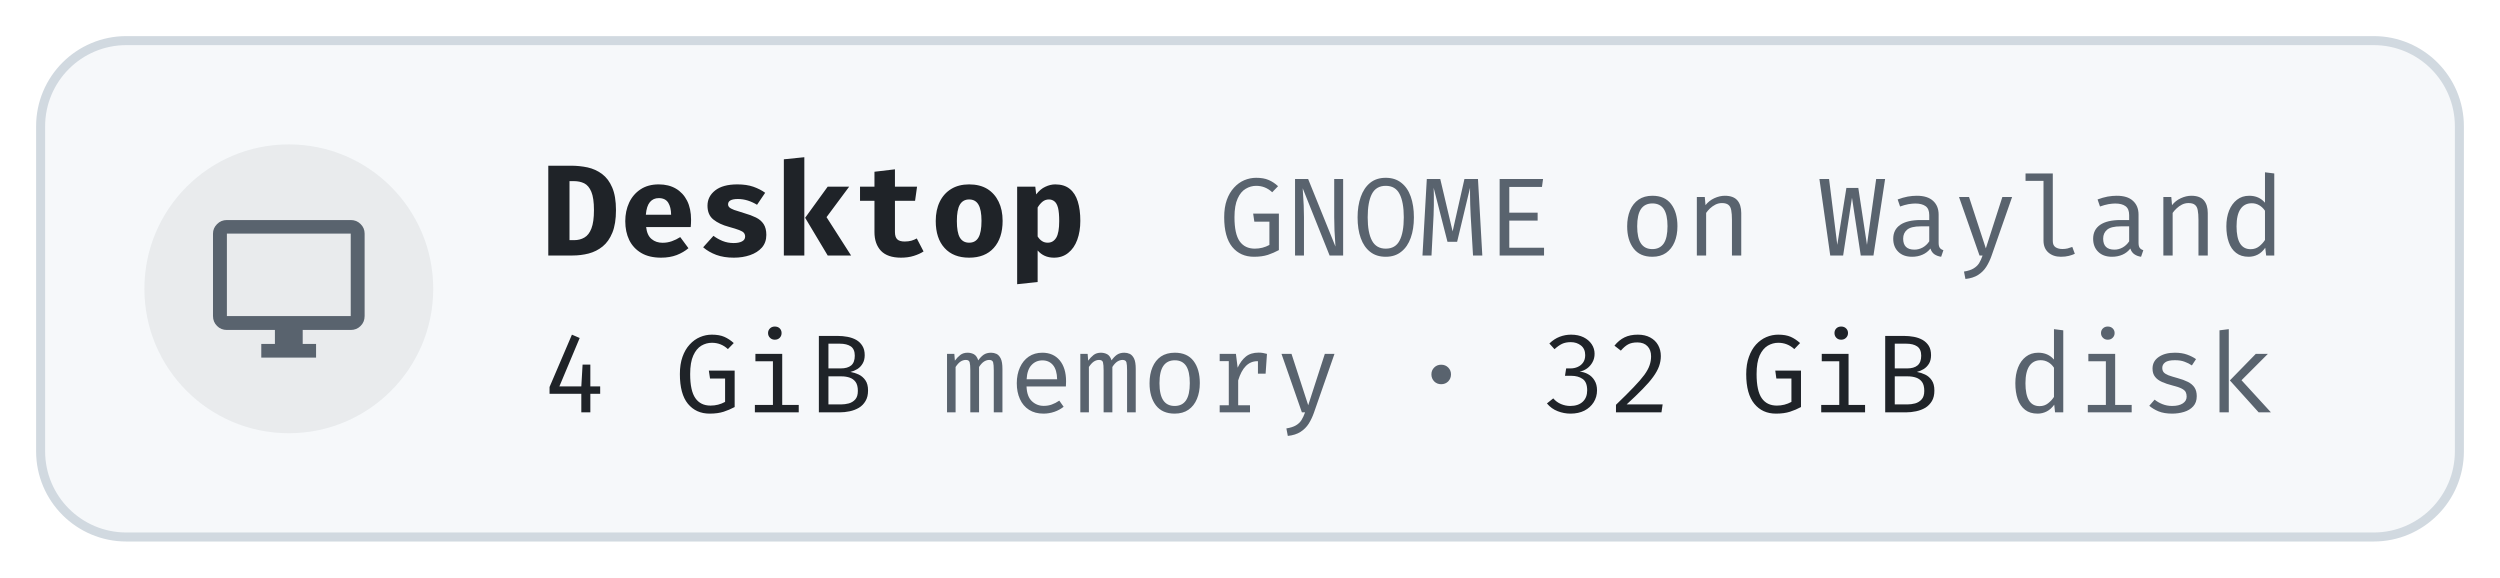
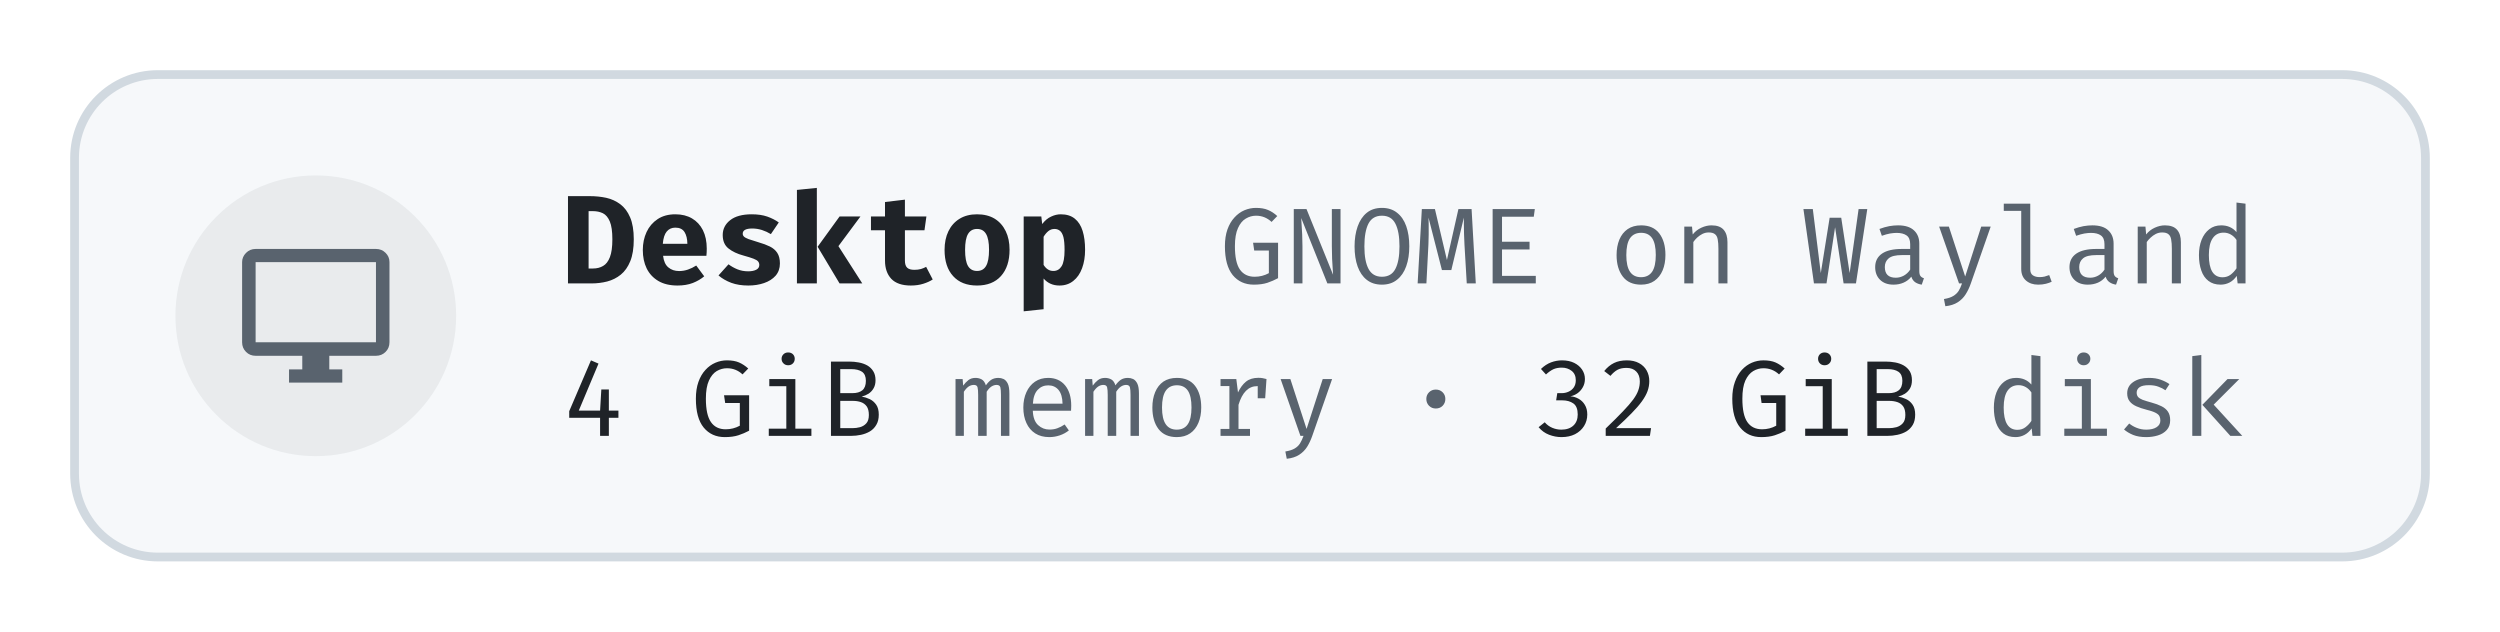
- <svg xmlns="http://www.w3.org/2000/svg" width="277" height="64" viewBox="0 0 277 64">
-   <g transform="translate(4 4)">
+ <svg xmlns="http://www.w3.org/2000/svg" width="285" height="72" viewBox="0 0 285 72">
+   <g transform="translate(8 8)">
    <rect x=".5" y=".5" width="268" height="55" rx="9.5" fill="#f6f8fa" stroke="#d1d9e0" />
    <circle cx="28" cy="28" r="16" fill="#1f2328" fill-opacity=".06" />
    <path fill="#59636e" d="M34.86 31.02H21.14V21.88H34.86ZM34.86 20.38H21.14Q20.49 20.38 20.05 20.83Q19.6 21.28 19.6 21.88V31.02Q19.6 31.67 20.05 32.12Q20.49 32.56 21.14 32.56H26.46V34.11H24.95V35.62H31.02V34.11H29.54V32.56H34.86Q35.51 32.56 35.95 32.12Q36.4 31.68 36.4 31.02V21.88Q36.4 21.26 35.95 20.82Q35.51 20.38 34.86 20.38Z" />
    <path fill="#1f2328" d="M64.25 19.28Q64.25 20.8 63.85 21.78Q63.45 22.76 62.77 23.31Q62.09 23.86 61.22 24.09Q60.36 24.31 59.43 24.31H56.75V14.36H59.26Q60.21 14.36 61.11 14.55Q62 14.75 62.71 15.28Q63.42 15.81 63.83 16.77Q64.25 17.74 64.25 19.28ZM61.81 19.28Q61.81 17.94 61.52 17.25Q61.23 16.56 60.73 16.31Q60.23 16.07 59.6 16.07H59.1V22.61H59.6Q60.26 22.61 60.75 22.32Q61.25 22.04 61.53 21.31Q61.81 20.59 61.81 19.28ZM67.59 21.16Q67.7 22.09 68.2 22.49Q68.69 22.9 69.42 22.9Q69.94 22.9 70.43 22.73Q70.92 22.56 71.37 22.27L72.28 23.5Q71.74 23.96 70.98 24.26Q70.22 24.55 69.24 24.55Q67.93 24.55 67.05 24.03Q66.17 23.51 65.72 22.6Q65.28 21.69 65.28 20.5Q65.28 19.38 65.71 18.45Q66.14 17.53 66.97 16.98Q67.8 16.43 68.99 16.43Q70.09 16.43 70.89 16.9Q71.69 17.37 72.13 18.24Q72.57 19.12 72.57 20.34Q72.57 20.54 72.56 20.76Q72.55 20.98 72.53 21.16ZM68.99 17.95Q68.38 17.95 68.01 18.39Q67.64 18.83 67.56 19.79H70.36Q70.35 18.96 70.04 18.46Q69.72 17.95 68.99 17.95ZM77.29 22.93Q77.86 22.93 78.21 22.75Q78.56 22.57 78.56 22.21Q78.56 21.97 78.42 21.8Q78.29 21.64 77.9 21.49Q77.51 21.34 76.75 21.13Q75.7 20.85 75.04 20.32Q74.39 19.8 74.39 18.79Q74.39 17.77 75.24 17.1Q76.09 16.43 77.7 16.43Q78.72 16.43 79.47 16.69Q80.23 16.96 80.78 17.36L79.88 18.69Q79.41 18.4 78.86 18.22Q78.31 18.05 77.76 18.05Q76.67 18.05 76.67 18.64Q76.67 18.83 76.81 18.97Q76.95 19.11 77.34 19.26Q77.73 19.4 78.47 19.62Q79.21 19.83 79.76 20.1Q80.31 20.37 80.61 20.83Q80.91 21.29 80.91 22.03Q80.91 22.86 80.42 23.43Q79.92 23.99 79.1 24.27Q78.29 24.55 77.31 24.55Q76.2 24.55 75.36 24.24Q74.51 23.92 73.91 23.4L75.05 22.13Q75.5 22.47 76.06 22.7Q76.63 22.93 77.29 22.93ZM85.12 13.42V24.31H82.85V13.65ZM90.09 16.68 87.58 20.06 90.3 24.31H87.71L85.21 20.13L87.71 16.68ZM98.33 23.86Q97.89 24.15 97.25 24.35Q96.62 24.55 95.83 24.55Q94.34 24.55 93.61 23.79Q92.89 23.02 92.89 21.71V18.25H91.29V16.68H92.89V15.03L95.16 14.76V16.68H97.61L97.39 18.25H95.16V21.71Q95.16 22.28 95.42 22.52Q95.67 22.76 96.24 22.76Q96.64 22.76 96.98 22.67Q97.31 22.57 97.58 22.42ZM103.38 16.43Q104.56 16.43 105.39 16.93Q106.21 17.44 106.65 18.35Q107.09 19.25 107.09 20.47Q107.09 22.38 106.11 23.47Q105.14 24.55 103.38 24.55Q101.63 24.55 100.66 23.48Q99.68 22.41 99.68 20.49Q99.68 19.27 100.12 18.36Q100.56 17.45 101.39 16.94Q102.22 16.43 103.38 16.43ZM103.38 18.1Q102.69 18.1 102.35 18.68Q102.02 19.25 102.02 20.49Q102.02 21.75 102.35 22.32Q102.69 22.89 103.38 22.89Q104.08 22.89 104.41 22.32Q104.75 21.75 104.75 20.47Q104.75 19.24 104.41 18.67Q104.08 18.1 103.38 18.1ZM112.92 16.43Q113.92 16.43 114.53 16.93Q115.14 17.42 115.42 18.33Q115.7 19.23 115.7 20.47Q115.7 21.65 115.36 22.57Q115.02 23.5 114.36 24.02Q113.71 24.55 112.78 24.55Q111.66 24.55 110.97 23.75V27.25L108.7 27.49V16.68H110.71L110.81 17.54Q111.27 16.94 111.83 16.69Q112.38 16.43 112.92 16.43ZM112.22 18.1Q111.82 18.1 111.52 18.34Q111.22 18.58 110.97 18.99V22.2Q111.2 22.56 111.47 22.72Q111.73 22.89 112.09 22.89Q112.69 22.89 113.03 22.34Q113.36 21.79 113.36 20.5Q113.36 19.55 113.23 19.03Q113.09 18.51 112.83 18.31Q112.57 18.1 112.22 18.1Z" />
    <path fill="#59636e" d="M134.94 24.45Q133.43 24.45 132.53 23.36Q131.64 22.26 131.64 20.07Q131.64 18.97 131.93 18.15Q132.22 17.34 132.73 16.79Q133.23 16.24 133.86 15.97Q134.5 15.7 135.18 15.7Q136.01 15.7 136.56 15.94Q137.11 16.17 137.61 16.63L136.96 17.3Q136.2 16.59 135.19 16.59Q134.57 16.59 134.02 16.92Q133.47 17.24 133.13 18Q132.78 18.76 132.78 20.07Q132.78 21.91 133.35 22.73Q133.93 23.55 135.03 23.55Q135.9 23.55 136.65 23.14V20.56H134.98L134.85 19.67H137.7V23.71Q137.13 24.02 136.48 24.24Q135.83 24.45 134.94 24.45ZM143.32 24.31 140.34 16.86Q140.34 17.04 140.38 17.55Q140.42 18.07 140.45 18.74Q140.48 19.4 140.48 20.06V24.31H139.49V15.83H140.94L143.97 23.32Q143.96 23.14 143.93 22.66Q143.89 22.18 143.86 21.51Q143.83 20.84 143.83 20.07V15.83H144.82V24.31ZM152.66 20.08Q152.66 21.37 152.31 22.35Q151.96 23.34 151.26 23.89Q150.57 24.45 149.54 24.45Q148.5 24.45 147.81 23.9Q147.12 23.36 146.77 22.38Q146.42 21.4 146.42 20.09Q146.42 18.81 146.77 17.82Q147.12 16.82 147.81 16.26Q148.5 15.7 149.54 15.7Q150.57 15.7 151.26 16.25Q151.96 16.79 152.31 17.78Q152.66 18.77 152.66 20.08ZM151.54 20.08Q151.54 18.39 151.07 17.49Q150.61 16.59 149.54 16.59Q148.47 16.59 148 17.5Q147.54 18.4 147.54 20.09Q147.54 21.78 148.02 22.67Q148.5 23.55 149.54 23.55Q150.61 23.55 151.07 22.66Q151.54 21.77 151.54 20.08ZM159.76 15.83 160.24 24.31H159.21L158.95 19.88Q158.92 19.29 158.9 18.68Q158.89 18.06 158.88 17.56Q158.87 17.06 158.88 16.81L157.45 22.79H156.38L154.85 16.81Q154.86 17.05 154.87 17.58Q154.87 18.1 154.87 18.72Q154.86 19.34 154.84 19.87L154.61 24.31H153.61L154.09 15.83H155.58L156.95 21.64L158.26 15.83ZM163.23 16.71V19.56H166.37V20.44H163.23V23.45H167.08V24.31H162.16V15.83H166.97L166.85 16.71ZM179.09 17.69Q180.46 17.69 181.16 18.61Q181.86 19.53 181.86 21.06Q181.86 22.06 181.54 22.82Q181.22 23.58 180.6 24.02Q179.98 24.45 179.08 24.45Q177.7 24.45 177 23.53Q176.29 22.6 176.29 21.08Q176.29 20.08 176.61 19.31Q176.93 18.55 177.55 18.12Q178.18 17.69 179.09 17.69ZM179.09 18.54Q178.25 18.54 177.82 19.16Q177.4 19.78 177.4 21.08Q177.4 22.36 177.82 22.98Q178.24 23.6 179.08 23.6Q179.91 23.6 180.34 22.98Q180.76 22.36 180.76 21.06Q180.76 19.77 180.34 19.15Q179.92 18.54 179.09 18.54ZM184.01 24.31V17.83H184.89L184.97 18.73Q185.36 18.23 185.95 17.96Q186.54 17.69 187.11 17.69Q188.06 17.69 188.5 18.2Q188.93 18.7 188.93 19.6V24.31H187.9V20.36Q187.9 19.7 187.82 19.29Q187.75 18.89 187.51 18.7Q187.27 18.5 186.79 18.5Q186.41 18.5 186.07 18.67Q185.74 18.84 185.47 19.09Q185.21 19.34 185.04 19.59V24.31ZM204.87 15.83 203.58 24.31H202.17L201.2 17.91L200.22 24.31H198.79L197.59 15.83H198.66L199.57 23.13L200.58 16.82H201.9L202.86 23.13L203.88 15.83ZM210.8 22.89Q210.8 23.29 210.93 23.46Q211.06 23.64 211.33 23.72L211.08 24.45Q210.66 24.39 210.34 24.18Q210.03 23.97 209.89 23.54Q209.54 23.99 209.01 24.22Q208.49 24.45 207.86 24.45Q206.89 24.45 206.33 23.9Q205.77 23.35 205.77 22.45Q205.77 21.45 206.55 20.91Q207.33 20.38 208.81 20.38H209.76V19.83Q209.76 19.13 209.35 18.84Q208.94 18.55 208.22 18.55Q207.9 18.55 207.46 18.62Q207.03 18.7 206.53 18.88L206.26 18.1Q206.85 17.88 207.38 17.78Q207.9 17.69 208.38 17.69Q209.58 17.69 210.19 18.26Q210.8 18.82 210.8 19.78ZM208.12 23.66Q208.6 23.66 209.04 23.42Q209.47 23.18 209.76 22.74V21.08H208.82Q207.75 21.08 207.31 21.45Q206.87 21.82 206.87 22.44Q206.87 23.66 208.12 23.66ZM218.94 17.83 216.66 24.35Q216.43 25.01 216.08 25.56Q215.74 26.1 215.18 26.46Q214.62 26.82 213.77 26.91L213.61 26.09Q214.28 25.98 214.66 25.75Q215.05 25.52 215.28 25.17Q215.5 24.81 215.67 24.31H215.33L213.06 17.83H214.17L216.03 23.52L217.86 17.83ZM223.45 15.22V22.71Q223.45 23.19 223.75 23.39Q224.05 23.59 224.52 23.59Q224.81 23.59 225.08 23.53Q225.35 23.46 225.61 23.36L225.89 24.12Q225.62 24.25 225.23 24.35Q224.84 24.45 224.35 24.45Q223.49 24.45 222.95 23.97Q222.42 23.5 222.42 22.65V16.04H220.43V15.22ZM232.95 22.89Q232.95 23.29 233.08 23.46Q233.21 23.64 233.48 23.72L233.23 24.45Q232.81 24.39 232.5 24.18Q232.18 23.97 232.04 23.54Q231.69 23.99 231.17 24.22Q230.64 24.45 230.01 24.45Q229.04 24.45 228.48 23.9Q227.92 23.35 227.92 22.45Q227.92 21.45 228.7 20.91Q229.48 20.38 230.96 20.38H231.91V19.83Q231.91 19.13 231.5 18.84Q231.1 18.55 230.37 18.55Q230.05 18.55 229.62 18.62Q229.19 18.7 228.68 18.88L228.41 18.1Q229 17.88 229.53 17.78Q230.06 17.69 230.53 17.69Q231.74 17.69 232.34 18.26Q232.95 18.82 232.95 19.78ZM230.28 23.66Q230.76 23.66 231.19 23.42Q231.62 23.18 231.91 22.74V21.08H230.98Q229.91 21.08 229.47 21.45Q229.03 21.82 229.03 22.44Q229.03 23.66 230.28 23.66ZM235.7 24.31V17.83H236.58L236.66 18.73Q237.05 18.23 237.64 17.96Q238.23 17.69 238.8 17.69Q239.75 17.69 240.19 18.2Q240.62 18.7 240.62 19.6V24.31H239.59V20.36Q239.59 19.7 239.51 19.29Q239.44 18.89 239.2 18.7Q238.97 18.5 238.48 18.5Q238.1 18.5 237.76 18.67Q237.43 18.84 237.17 19.09Q236.9 19.34 236.73 19.59V24.31ZM246.96 15.09 247.99 15.22V24.31H247.09L246.99 23.45Q246.63 23.97 246.16 24.21Q245.69 24.45 245.15 24.45Q244.31 24.45 243.76 24.02Q243.21 23.6 242.95 22.84Q242.68 22.08 242.68 21.08Q242.68 20.1 242.98 19.34Q243.29 18.57 243.86 18.13Q244.42 17.69 245.22 17.69Q246.3 17.69 246.96 18.46ZM245.5 18.52Q244.68 18.52 244.25 19.16Q243.81 19.79 243.81 21.08Q243.81 23.61 245.37 23.61Q245.91 23.61 246.31 23.3Q246.7 22.99 246.96 22.59V19.35Q246.7 18.96 246.32 18.74Q245.94 18.52 245.5 18.52Z" />
    <path fill="#1f2328" d="M61.41 36.4V38.81H62.5V39.63H61.41V41.69H60.41L60.41 39.63H56.89V38.88L59.37 33.08L60.23 33.45L57.98 38.81H60.41L60.55 36.4ZM74.63 41.83Q73.12 41.83 72.22 40.74Q71.33 39.65 71.33 37.45Q71.33 36.36 71.62 35.54Q71.91 34.72 72.42 34.17Q72.92 33.62 73.56 33.35Q74.19 33.08 74.87 33.08Q75.7 33.08 76.25 33.32Q76.8 33.56 77.3 34.01L76.65 34.68Q75.9 33.98 74.88 33.98Q74.26 33.98 73.71 34.3Q73.16 34.63 72.82 35.38Q72.47 36.14 72.47 37.45Q72.47 39.3 73.05 40.12Q73.62 40.94 74.73 40.94Q75.59 40.94 76.34 40.53V37.94H74.67L74.54 37.06H77.4V41.1Q76.82 41.41 76.18 41.62Q75.53 41.83 74.63 41.83ZM81.85 32.18Q82.19 32.18 82.4 32.39Q82.6 32.6 82.6 32.9Q82.6 33.21 82.4 33.42Q82.19 33.64 81.85 33.64Q81.52 33.64 81.31 33.42Q81.1 33.21 81.1 32.9Q81.1 32.6 81.31 32.39Q81.52 32.18 81.85 32.18ZM82.67 35.21V40.87H84.5V41.69H79.64V40.87H81.64V36.03H79.7V35.21ZM92.18 39.27Q92.18 39.97 91.9 40.43Q91.63 40.9 91.17 41.18Q90.71 41.45 90.15 41.57Q89.59 41.69 89 41.69H86.73V33.22H88.81Q89.37 33.22 89.9 33.32Q90.44 33.42 90.87 33.66Q91.3 33.91 91.55 34.32Q91.81 34.73 91.81 35.35Q91.81 35.9 91.58 36.28Q91.36 36.66 91 36.89Q90.64 37.11 90.23 37.21Q90.7 37.29 91.15 37.5Q91.59 37.71 91.89 38.14Q92.18 38.56 92.18 39.27ZM90.71 35.41Q90.71 34.69 90.27 34.38Q89.82 34.08 89.05 34.08H87.79V36.82H89.16Q89.91 36.82 90.31 36.49Q90.71 36.15 90.71 35.41ZM91.05 39.31Q91.05 38.67 90.8 38.32Q90.55 37.98 90.14 37.84Q89.73 37.7 89.24 37.7H87.79V40.81H89.19Q89.61 40.81 90.04 40.7Q90.47 40.58 90.76 40.26Q91.05 39.94 91.05 39.31Z" />
    <path fill="#59636e" d="M105.82 35.08Q106.12 35.08 106.41 35.21Q106.7 35.35 106.89 35.74Q107.07 36.12 107.07 36.87V41.69H106.11V37.03Q106.11 36.42 106.04 36.15Q105.96 35.88 105.61 35.88Q105.32 35.88 105.03 36.06Q104.74 36.25 104.48 36.66V41.69H103.51V37.03Q103.51 36.42 103.44 36.15Q103.37 35.88 103.02 35.88Q102.71 35.88 102.43 36.06Q102.15 36.25 101.88 36.66V41.69H100.93V35.21H101.74L101.8 35.96Q102.07 35.59 102.4 35.33Q102.73 35.08 103.21 35.08Q103.58 35.08 103.91 35.25Q104.23 35.43 104.39 35.93Q104.65 35.55 104.98 35.31Q105.32 35.08 105.82 35.08ZM109.74 38.82Q109.78 39.94 110.34 40.46Q110.89 40.97 111.64 40.97Q112.14 40.97 112.54 40.82Q112.94 40.68 113.37 40.39L113.85 41.07Q113.4 41.43 112.82 41.63Q112.23 41.83 111.62 41.83Q110.68 41.83 110.02 41.41Q109.35 40.98 109.01 40.22Q108.66 39.46 108.66 38.46Q108.66 37.48 109.01 36.71Q109.35 35.95 109.99 35.51Q110.63 35.08 111.49 35.08Q112.71 35.08 113.42 35.93Q114.12 36.78 114.12 38.25Q114.12 38.42 114.11 38.57Q114.1 38.71 114.1 38.82ZM111.5 35.93Q110.78 35.93 110.3 36.44Q109.81 36.95 109.75 38.02H113.13Q113.11 36.98 112.67 36.45Q112.23 35.93 111.5 35.93ZM120.58 35.08Q120.89 35.08 121.18 35.21Q121.47 35.35 121.66 35.74Q121.84 36.12 121.84 36.87V41.69H120.88V37.03Q120.88 36.42 120.81 36.15Q120.73 35.88 120.38 35.88Q120.09 35.88 119.8 36.06Q119.51 36.25 119.25 36.66V41.69H118.28V37.03Q118.28 36.42 118.21 36.15Q118.14 35.88 117.78 35.88Q117.48 35.88 117.2 36.06Q116.92 36.25 116.65 36.66V41.69H115.7V35.21H116.51L116.57 35.96Q116.84 35.59 117.17 35.33Q117.5 35.08 117.98 35.08Q118.35 35.08 118.68 35.25Q119 35.43 119.16 35.93Q119.42 35.55 119.75 35.31Q120.09 35.08 120.58 35.08ZM126.17 35.08Q127.54 35.08 128.24 35.99Q128.94 36.91 128.94 38.45Q128.94 39.44 128.62 40.2Q128.3 40.97 127.68 41.4Q127.06 41.83 126.15 41.83Q124.78 41.83 124.07 40.91Q123.37 39.99 123.37 38.46Q123.37 37.46 123.69 36.7Q124.01 35.93 124.63 35.5Q125.26 35.08 126.17 35.08ZM126.17 35.92Q125.33 35.92 124.9 36.54Q124.47 37.16 124.47 38.46Q124.47 39.75 124.9 40.37Q125.32 40.98 126.15 40.98Q126.99 40.98 127.41 40.36Q127.83 39.74 127.83 38.45Q127.83 37.16 127.42 36.54Q127 35.92 126.17 35.92ZM131.14 41.69V40.9H132.15V36.01H131.14V35.21H132.94L133.13 36.74Q133.51 35.94 134.04 35.51Q134.58 35.07 135.46 35.07Q135.73 35.07 135.94 35.11Q136.15 35.15 136.38 35.21L136.23 37.4H135.38V36.02Q135.35 36.02 135.32 36.02Q133.83 36.02 133.19 38.15V40.9H134.5V41.69ZM143.86 35.21 141.58 41.74Q141.35 42.39 141.01 42.94Q140.66 43.49 140.1 43.85Q139.54 44.21 138.69 44.3L138.53 43.47Q139.2 43.36 139.59 43.13Q139.98 42.9 140.2 42.55Q140.42 42.2 140.6 41.69H140.25L137.99 35.21H139.1L140.95 40.9L142.79 35.21ZM154.6 37.48Q154.6 37.03 154.91 36.72Q155.22 36.41 155.68 36.41Q156.15 36.41 156.46 36.72Q156.77 37.03 156.77 37.48Q156.77 37.94 156.46 38.26Q156.15 38.57 155.68 38.57Q155.22 38.57 154.91 38.26Q154.6 37.94 154.6 37.48Z" />
    <path fill="#1f2328" d="M170.07 33.08Q170.87 33.08 171.46 33.37Q172.04 33.66 172.36 34.14Q172.68 34.62 172.68 35.2Q172.68 35.72 172.45 36.13Q172.22 36.55 171.85 36.82Q171.47 37.09 171.02 37.18Q171.52 37.21 171.96 37.46Q172.4 37.7 172.67 38.15Q172.95 38.6 172.95 39.25Q172.95 39.98 172.58 40.57Q172.21 41.16 171.55 41.5Q170.89 41.83 170.01 41.83Q169.29 41.83 168.59 41.56Q167.89 41.29 167.4 40.7L168.1 40.14Q168.46 40.56 168.96 40.77Q169.46 40.98 169.98 40.98Q170.87 40.98 171.37 40.51Q171.86 40.05 171.86 39.25Q171.86 38.34 171.36 37.99Q170.86 37.64 170.11 37.64H169.4L169.53 36.82H170.02Q170.44 36.82 170.8 36.66Q171.17 36.5 171.4 36.18Q171.64 35.85 171.64 35.35Q171.64 34.65 171.17 34.28Q170.7 33.91 170.04 33.91Q169.48 33.91 169.07 34.1Q168.66 34.3 168.24 34.69L167.67 34.06Q168.21 33.54 168.82 33.31Q169.43 33.08 170.07 33.08ZM177.47 33.08Q178.27 33.08 178.84 33.39Q179.42 33.7 179.72 34.24Q180.02 34.78 180.02 35.45Q180.02 36.03 179.82 36.59Q179.62 37.14 179.17 37.76Q178.73 38.37 178 39.11Q177.27 39.86 176.23 40.81H180.22L180.09 41.69H175.05V40.85Q176.25 39.7 177.01 38.9Q177.77 38.11 178.19 37.54Q178.61 36.96 178.77 36.48Q178.94 36 178.94 35.48Q178.94 34.77 178.54 34.36Q178.14 33.94 177.42 33.94Q176.79 33.94 176.39 34.16Q175.99 34.38 175.59 34.85L174.88 34.3Q175.38 33.68 176 33.38Q176.61 33.08 177.47 33.08ZM192.78 41.83Q191.27 41.83 190.38 40.74Q189.48 39.65 189.48 37.45Q189.48 36.36 189.78 35.54Q190.07 34.72 190.57 34.17Q191.08 33.62 191.71 33.35Q192.34 33.08 193.03 33.08Q193.86 33.08 194.41 33.32Q194.95 33.56 195.45 34.01L194.81 34.68Q194.05 33.98 193.03 33.98Q192.42 33.98 191.87 34.3Q191.32 34.63 190.97 35.38Q190.63 36.14 190.63 37.45Q190.63 39.3 191.2 40.12Q191.77 40.94 192.88 40.94Q193.74 40.94 194.49 40.53V37.94H192.82L192.7 37.06H195.55V41.1Q194.98 41.41 194.33 41.62Q193.68 41.83 192.78 41.83ZM200 32.18Q200.34 32.18 200.55 32.39Q200.76 32.6 200.76 32.9Q200.76 33.21 200.55 33.42Q200.34 33.64 200 33.64Q199.67 33.64 199.46 33.42Q199.26 33.21 199.26 32.9Q199.26 32.6 199.46 32.39Q199.67 32.18 200 32.18ZM200.82 35.21V40.87H202.65V41.69H197.79V40.87H199.79V36.03H197.85V35.21ZM210.33 39.27Q210.33 39.97 210.06 40.43Q209.78 40.9 209.33 41.18Q208.87 41.45 208.3 41.57Q207.74 41.69 207.16 41.69H204.88V33.22H206.97Q207.52 33.22 208.06 33.32Q208.59 33.42 209.02 33.66Q209.45 33.91 209.71 34.32Q209.96 34.73 209.96 35.35Q209.96 35.9 209.74 36.28Q209.51 36.66 209.15 36.89Q208.79 37.11 208.39 37.21Q208.86 37.29 209.3 37.5Q209.75 37.71 210.04 38.14Q210.33 38.56 210.33 39.27ZM208.87 35.41Q208.87 34.69 208.42 34.38Q207.98 34.08 207.21 34.08H205.94V36.82H207.31Q208.06 36.82 208.46 36.49Q208.87 36.15 208.87 35.41ZM209.21 39.31Q209.21 38.67 208.96 38.32Q208.71 37.98 208.3 37.84Q207.88 37.7 207.39 37.7H205.94V40.81H207.34Q207.76 40.81 208.19 40.7Q208.62 40.58 208.91 40.26Q209.21 39.94 209.21 39.31Z" />
    <path fill="#59636e" d="M223.58 32.47 224.61 32.6V41.69H223.7L223.61 40.84Q223.24 41.35 222.77 41.59Q222.3 41.83 221.77 41.83Q220.92 41.83 220.38 41.41Q219.83 40.98 219.56 40.22Q219.3 39.46 219.3 38.46Q219.3 37.49 219.6 36.72Q219.9 35.96 220.47 35.52Q221.04 35.08 221.84 35.08Q222.92 35.08 223.58 35.84ZM222.11 35.91Q221.3 35.91 220.86 36.54Q220.42 37.18 220.42 38.46Q220.42 41 221.98 41Q222.53 41 222.92 40.69Q223.32 40.38 223.58 39.98V36.74Q223.31 36.34 222.94 36.13Q222.56 35.91 222.11 35.91ZM229.54 32.18Q229.88 32.18 230.09 32.39Q230.3 32.6 230.3 32.9Q230.3 33.21 230.09 33.42Q229.88 33.64 229.54 33.64Q229.21 33.64 229 33.42Q228.79 33.21 228.79 32.9Q228.79 32.6 229 32.39Q229.21 32.18 229.54 32.18ZM230.36 35.21V40.87H232.19V41.69H227.33V40.87H229.33V36.03H227.39V35.21ZM236.67 40.98Q237.42 40.98 237.85 40.7Q238.28 40.42 238.28 39.95Q238.28 39.66 238.18 39.45Q238.07 39.23 237.74 39.06Q237.4 38.88 236.71 38.71Q236.04 38.54 235.55 38.32Q235.05 38.1 234.78 37.75Q234.5 37.4 234.5 36.84Q234.5 36.02 235.19 35.55Q235.87 35.08 236.97 35.08Q237.75 35.08 238.33 35.29Q238.91 35.5 239.32 35.79L238.86 36.49Q238.5 36.24 238.05 36.08Q237.61 35.91 236.98 35.91Q236.22 35.91 235.9 36.15Q235.58 36.39 235.58 36.76Q235.58 37.05 235.73 37.24Q235.89 37.43 236.26 37.58Q236.64 37.72 237.3 37.9Q237.93 38.07 238.41 38.31Q238.88 38.54 239.14 38.92Q239.4 39.3 239.4 39.9Q239.4 40.59 239.01 41.02Q238.62 41.45 237.99 41.64Q237.37 41.83 236.67 41.83Q235.79 41.83 235.17 41.58Q234.55 41.32 234.14 40.96L234.73 40.28Q235.11 40.59 235.6 40.78Q236.1 40.98 236.67 40.98ZM242.95 32.47V41.69H241.92V32.6ZM247.28 35.21 244.36 38.13 247.62 41.69H246.26L243.07 38.15L245.94 35.21Z" />
  </g>
</svg>
